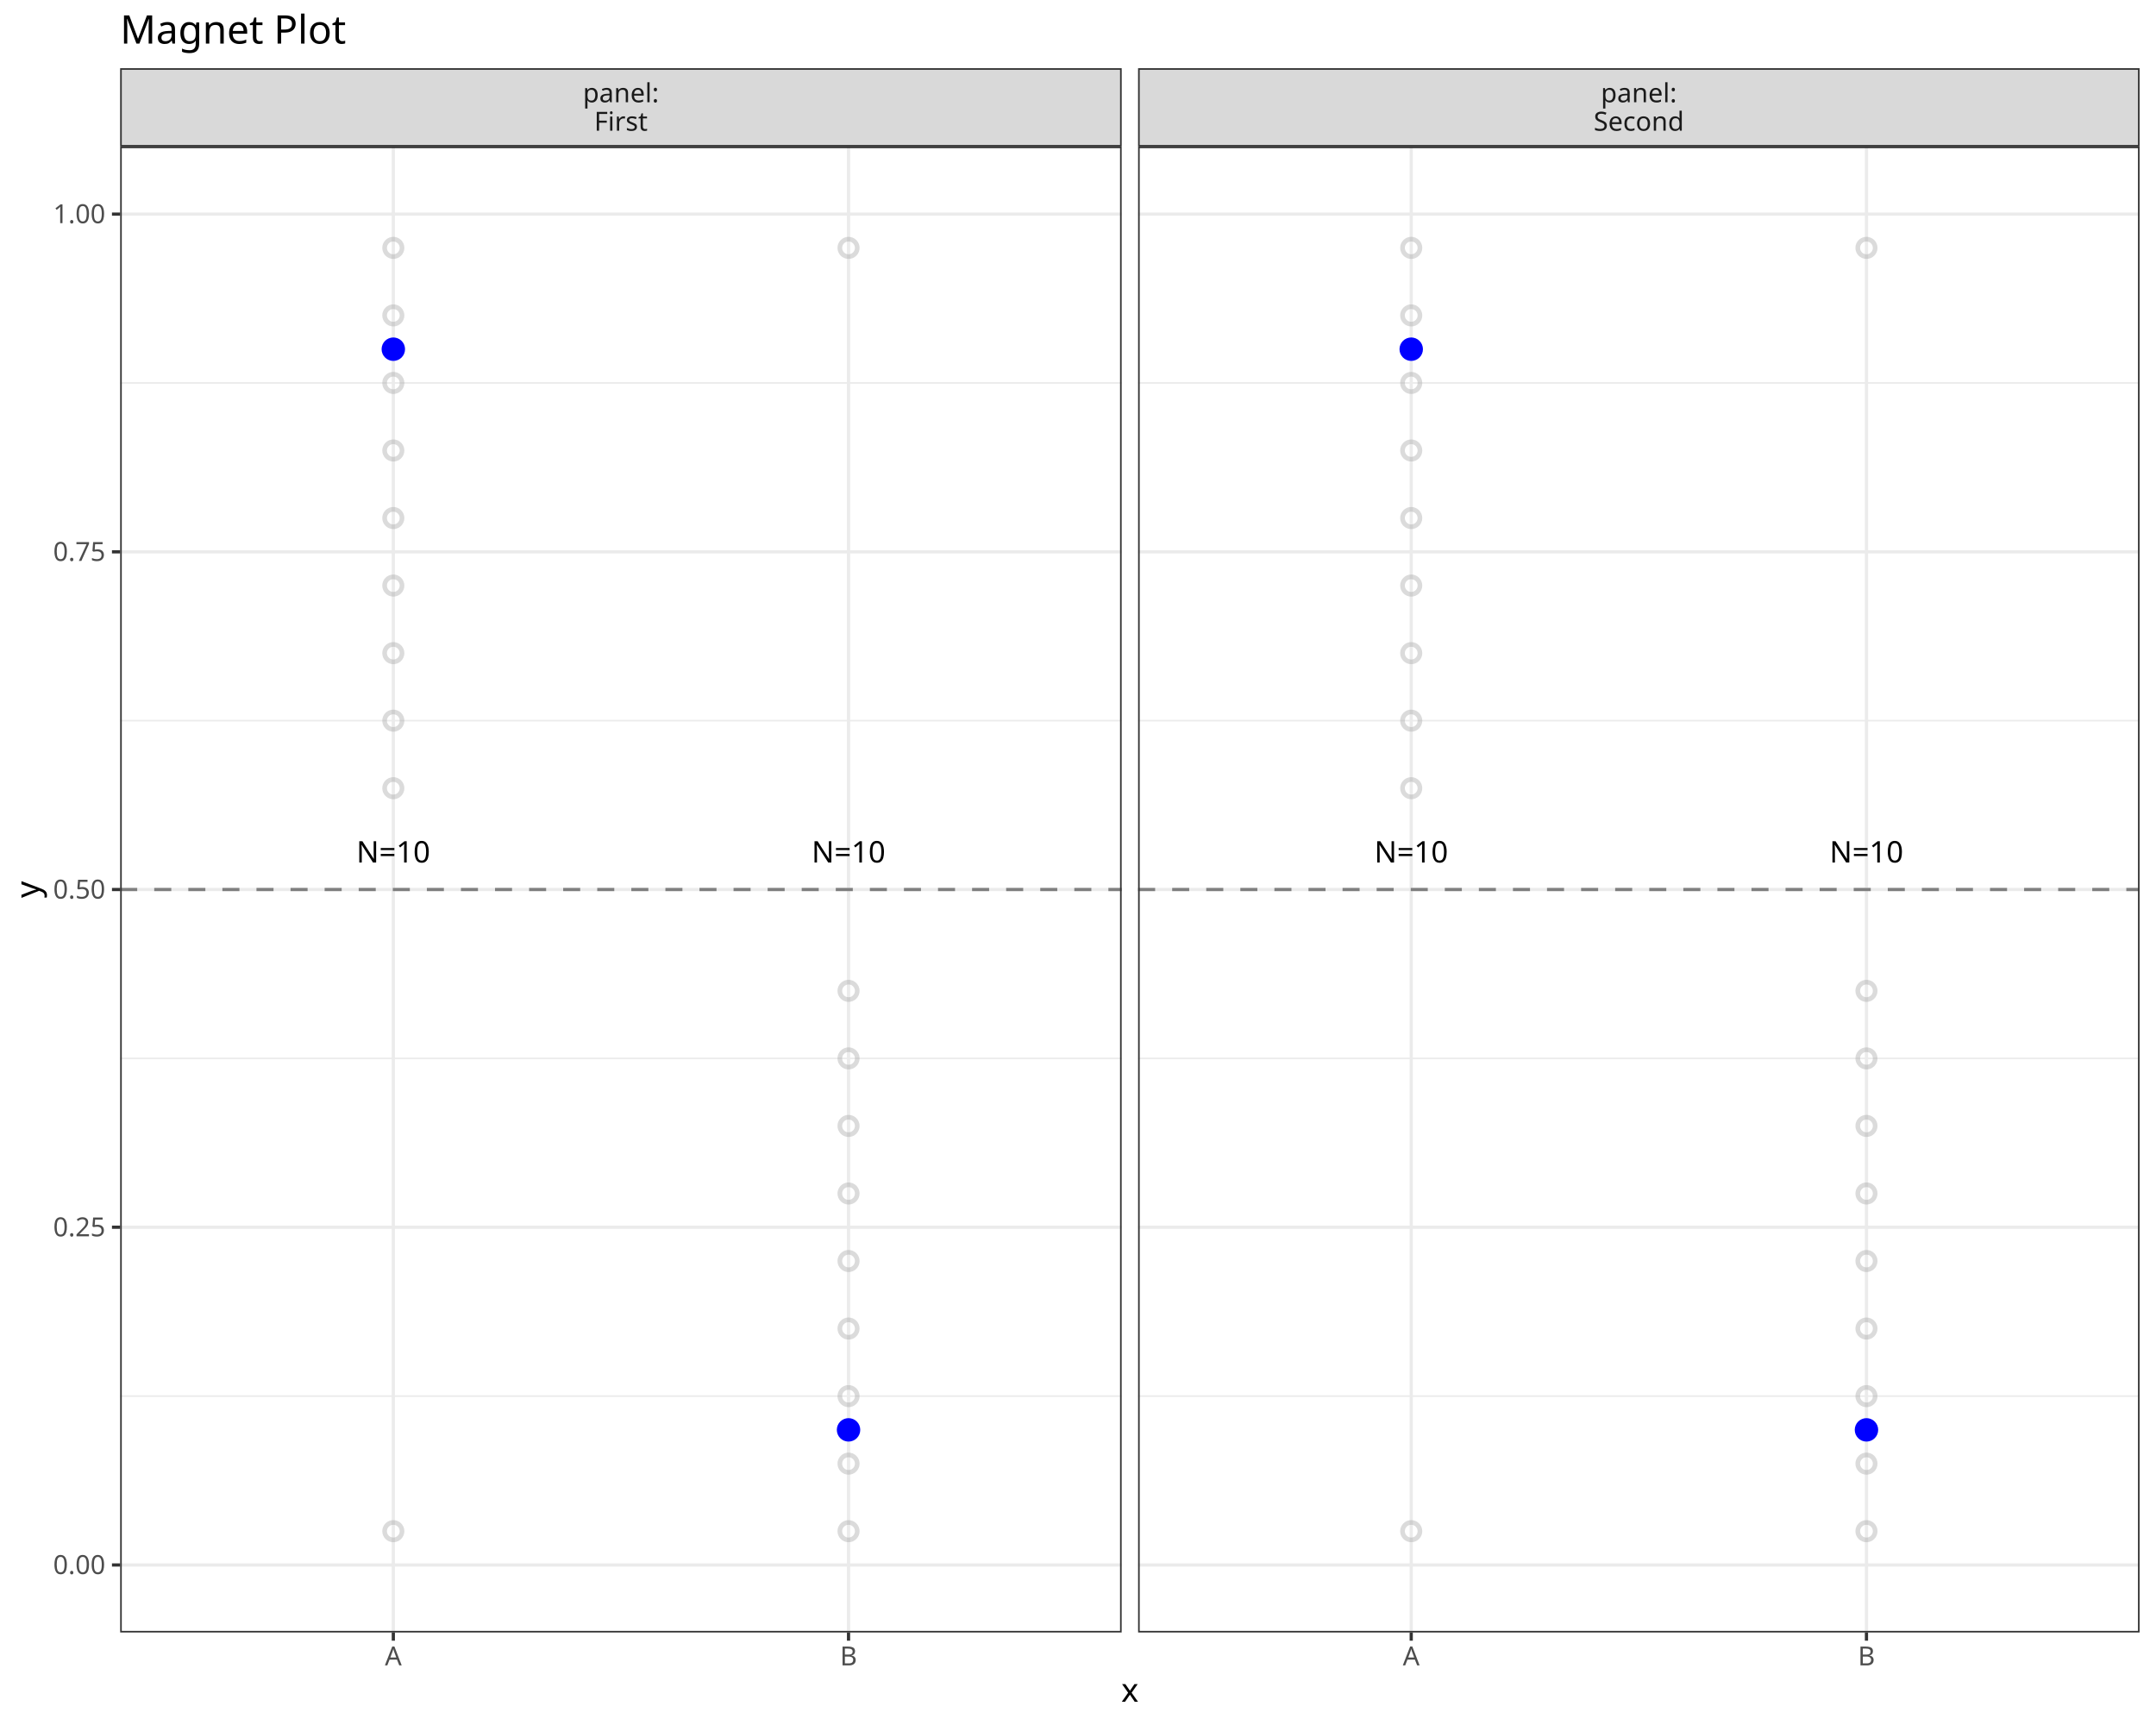
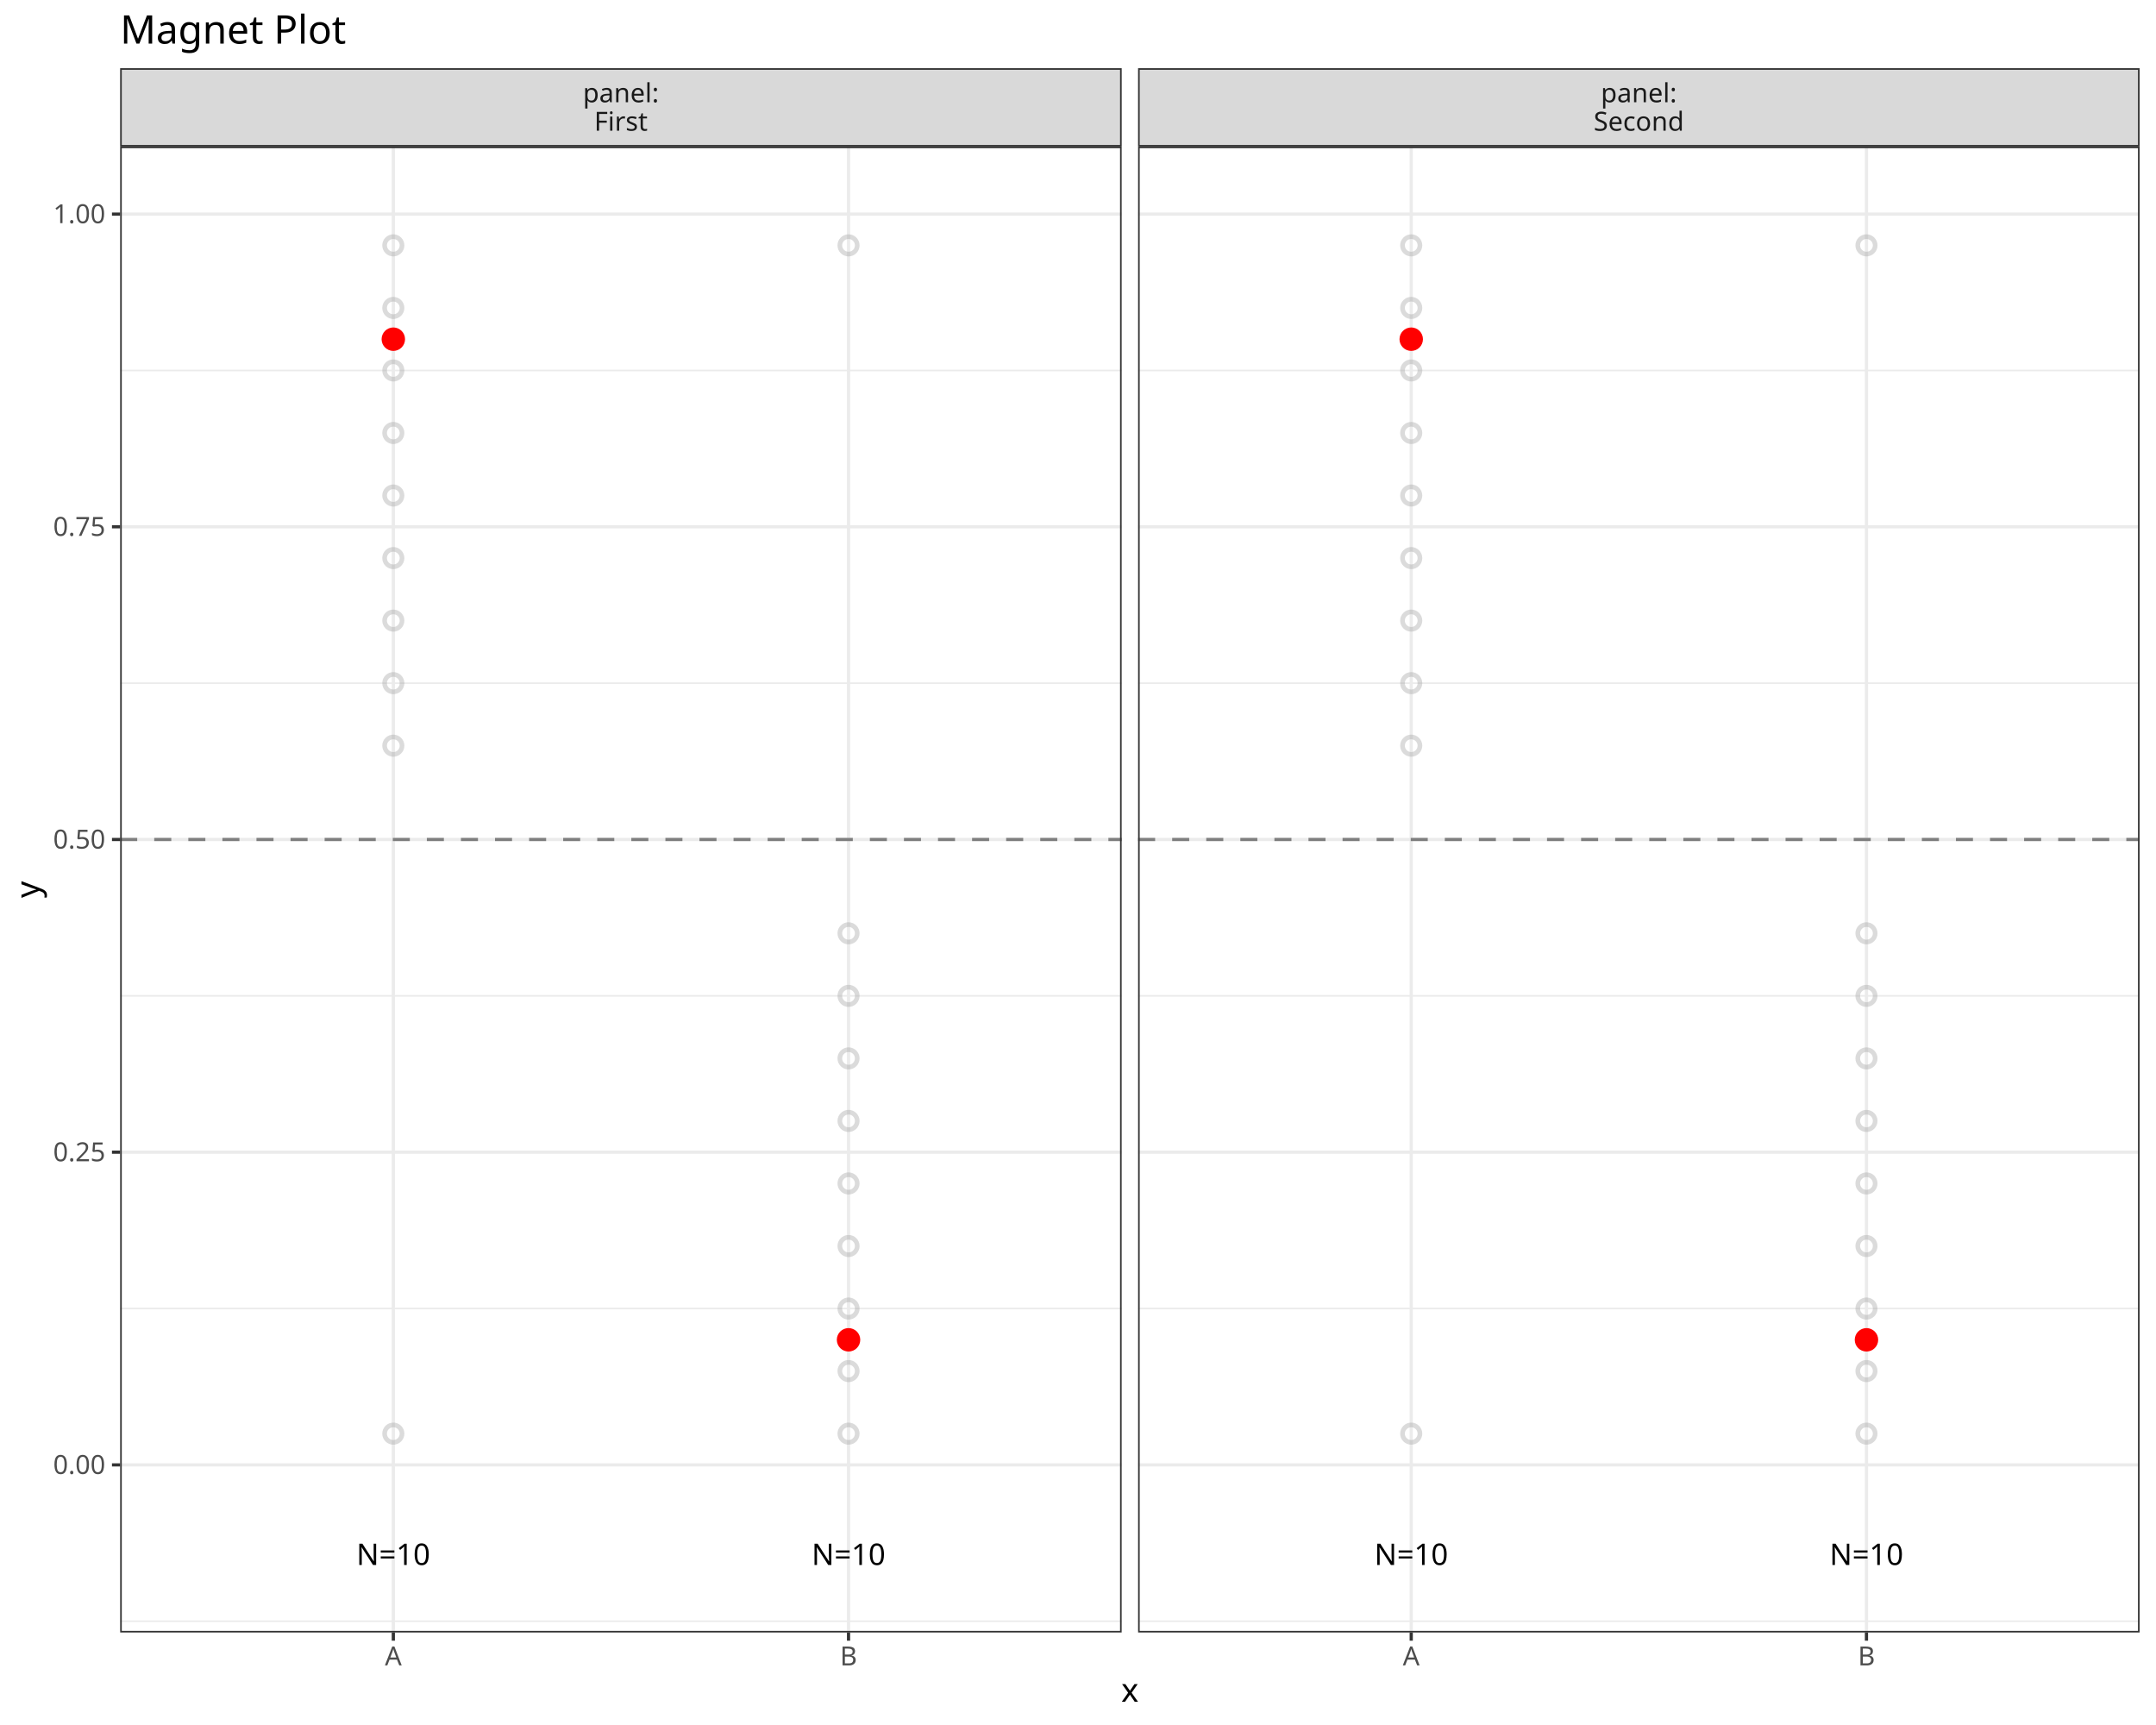
<svg xmlns="http://www.w3.org/2000/svg" class="svglite" data-engine-version="2.0" width="720.00pt" height="576.00pt" viewBox="0 0 720.00 576.00">
  <defs>
    <style type="text/css">
    .svglite line, .svglite polyline, .svglite polygon, .svglite path, .svglite rect, .svglite circle {
      fill: none;
      stroke: #000000;
      stroke-linecap: round;
      stroke-linejoin: round;
      stroke-miterlimit: 10.00;
    }
  </style>
  </defs>
  <rect width="100%" height="100%" style="stroke: none; fill: #FFFFFF;" />
  <defs>
    <clipPath id="cpMC4wMHw3MjAuMDB8MC4wMHw1NzYuMDA=">
      <rect x="0.00" y="0.00" width="720.00" height="576.00" />
    </clipPath>
  </defs>
  <g clip-path="url(#cpMC4wMHw3MjAuMDB8MC4wMHw1NzYuMDA=)">
    <rect x="0.00" y="0.00" width="720.00" height="576.00" style="stroke-width: 1.07; stroke: #FFFFFF; fill: #FFFFFF;" />
  </g>
  <defs>
    <clipPath id="cpNDAuMTN8Mzc0LjU5fDQ4Ljk0fDU0NS4xMQ==">
      <rect x="40.13" y="48.94" width="334.45" height="496.17" />
    </clipPath>
  </defs>
  <g clip-path="url(#cpNDAuMTN8Mzc0LjU5fDQ4Ljk0fDU0NS4xMQ==)">
    <rect x="40.13" y="48.94" width="334.45" height="496.17" style="stroke-width: 1.07; stroke: none; fill: #FFFFFF;" />
-     <polyline points="40.13,466.18 374.59,466.18 " style="stroke-width: 0.53; stroke: #EBEBEB; stroke-linecap: butt;" />
-     <polyline points="40.13,353.41 374.59,353.41 " style="stroke-width: 0.53; stroke: #EBEBEB; stroke-linecap: butt;" />
-     <polyline points="40.13,240.64 374.59,240.64 " style="stroke-width: 0.53; stroke: #EBEBEB; stroke-linecap: butt;" />
-     <polyline points="40.13,127.87 374.59,127.87 " style="stroke-width: 0.53; stroke: #EBEBEB; stroke-linecap: butt;" />
-     <polyline points="40.13,522.56 374.59,522.56 " style="stroke-width: 1.07; stroke: #EBEBEB; stroke-linecap: butt;" />
-     <polyline points="40.13,409.79 374.59,409.79 " style="stroke-width: 1.07; stroke: #EBEBEB; stroke-linecap: butt;" />
-     <polyline points="40.13,297.03 374.59,297.03 " style="stroke-width: 1.07; stroke: #EBEBEB; stroke-linecap: butt;" />
-     <polyline points="40.13,184.26 374.59,184.26 " style="stroke-width: 1.07; stroke: #EBEBEB; stroke-linecap: butt;" />
+     <polyline points="40.13,541.35 374.59,541.35 " style="stroke-width: 0.53; stroke: #EBEBEB; stroke-linecap: butt;" />
+     <polyline points="40.13,436.94 374.59,436.94 " style="stroke-width: 0.53; stroke: #EBEBEB; stroke-linecap: butt;" />
+     <polyline points="40.13,332.53 374.59,332.53 " style="stroke-width: 0.53; stroke: #EBEBEB; stroke-linecap: butt;" />
+     <polyline points="40.13,228.11 374.59,228.11 " style="stroke-width: 0.53; stroke: #EBEBEB; stroke-linecap: butt;" />
+     <polyline points="40.13,123.70 374.59,123.70 " style="stroke-width: 0.53; stroke: #EBEBEB; stroke-linecap: butt;" />
+     <polyline points="40.13,489.15 374.59,489.15 " style="stroke-width: 1.07; stroke: #EBEBEB; stroke-linecap: butt;" />
+     <polyline points="40.13,384.73 374.59,384.73 " style="stroke-width: 1.07; stroke: #EBEBEB; stroke-linecap: butt;" />
+     <polyline points="40.13,280.32 374.59,280.32 " style="stroke-width: 1.07; stroke: #EBEBEB; stroke-linecap: butt;" />
+     <polyline points="40.13,175.90 374.59,175.90 " style="stroke-width: 1.07; stroke: #EBEBEB; stroke-linecap: butt;" />
    <polyline points="40.13,71.49 374.59,71.49 " style="stroke-width: 1.07; stroke: #EBEBEB; stroke-linecap: butt;" />
    <polyline points="131.35,545.11 131.35,48.94 " style="stroke-width: 1.07; stroke: #EBEBEB; stroke-linecap: butt;" />
    <polyline points="283.37,545.11 283.37,48.94 " style="stroke-width: 1.07; stroke: #EBEBEB; stroke-linecap: butt;" />
-     <line x1="40.13" y1="297.03" x2="374.59" y2="297.03" style="stroke-width: 1.07; stroke: #7F7F7F; stroke-dasharray: 5.69,5.69; stroke-linecap: butt;" />
-     <circle cx="131.35" cy="511.28" r="2.91" style="stroke-width: 1.56; stroke: #A6A6A6; stroke-opacity: 0.40;" />
-     <circle cx="131.35" cy="82.77" r="2.91" style="stroke-width: 1.56; stroke: #A6A6A6; stroke-opacity: 0.40;" />
-     <circle cx="131.35" cy="105.32" r="2.91" style="stroke-width: 1.56; stroke: #A6A6A6; stroke-opacity: 0.40;" />
-     <circle cx="131.35" cy="127.87" r="2.91" style="stroke-width: 1.56; stroke: #A6A6A6; stroke-opacity: 0.40;" />
-     <circle cx="131.35" cy="150.43" r="2.91" style="stroke-width: 1.56; stroke: #A6A6A6; stroke-opacity: 0.40;" />
-     <circle cx="131.35" cy="172.98" r="2.91" style="stroke-width: 1.56; stroke: #A6A6A6; stroke-opacity: 0.40;" />
-     <circle cx="131.35" cy="195.53" r="2.91" style="stroke-width: 1.56; stroke: #A6A6A6; stroke-opacity: 0.40;" />
-     <circle cx="131.35" cy="218.09" r="2.91" style="stroke-width: 1.56; stroke: #A6A6A6; stroke-opacity: 0.40;" />
-     <circle cx="131.35" cy="240.64" r="2.91" style="stroke-width: 1.56; stroke: #A6A6A6; stroke-opacity: 0.40;" />
-     <circle cx="131.35" cy="263.19" r="2.91" style="stroke-width: 1.56; stroke: #A6A6A6; stroke-opacity: 0.40;" />
-     <circle cx="283.37" cy="511.28" r="2.91" style="stroke-width: 1.56; stroke: #A6A6A6; stroke-opacity: 0.40;" />
-     <circle cx="283.37" cy="488.73" r="2.91" style="stroke-width: 1.56; stroke: #A6A6A6; stroke-opacity: 0.40;" />
-     <circle cx="283.37" cy="466.18" r="2.91" style="stroke-width: 1.56; stroke: #A6A6A6; stroke-opacity: 0.40;" />
-     <circle cx="283.37" cy="443.62" r="2.91" style="stroke-width: 1.56; stroke: #A6A6A6; stroke-opacity: 0.40;" />
-     <circle cx="283.37" cy="421.07" r="2.91" style="stroke-width: 1.56; stroke: #A6A6A6; stroke-opacity: 0.40;" />
-     <circle cx="283.37" cy="398.52" r="2.91" style="stroke-width: 1.56; stroke: #A6A6A6; stroke-opacity: 0.40;" />
-     <circle cx="283.37" cy="375.96" r="2.91" style="stroke-width: 1.56; stroke: #A6A6A6; stroke-opacity: 0.40;" />
+     <line x1="40.13" y1="280.32" x2="374.59" y2="280.32" style="stroke-width: 1.07; stroke: #7F7F7F; stroke-dasharray: 5.69,5.69; stroke-linecap: butt;" />
+     <circle cx="131.35" cy="478.71" r="2.91" style="stroke-width: 1.56; stroke: #A6A6A6; stroke-opacity: 0.40;" />
+     <circle cx="131.35" cy="81.93" r="2.91" style="stroke-width: 1.56; stroke: #A6A6A6; stroke-opacity: 0.40;" />
+     <circle cx="131.35" cy="102.82" r="2.91" style="stroke-width: 1.56; stroke: #A6A6A6; stroke-opacity: 0.40;" />
+     <circle cx="131.35" cy="123.70" r="2.91" style="stroke-width: 1.56; stroke: #A6A6A6; stroke-opacity: 0.40;" />
+     <circle cx="131.35" cy="144.58" r="2.91" style="stroke-width: 1.56; stroke: #A6A6A6; stroke-opacity: 0.40;" />
+     <circle cx="131.35" cy="165.46" r="2.91" style="stroke-width: 1.56; stroke: #A6A6A6; stroke-opacity: 0.40;" />
+     <circle cx="131.35" cy="186.35" r="2.91" style="stroke-width: 1.56; stroke: #A6A6A6; stroke-opacity: 0.40;" />
+     <circle cx="131.35" cy="207.23" r="2.91" style="stroke-width: 1.56; stroke: #A6A6A6; stroke-opacity: 0.40;" />
+     <circle cx="131.35" cy="228.11" r="2.91" style="stroke-width: 1.56; stroke: #A6A6A6; stroke-opacity: 0.40;" />
+     <circle cx="131.35" cy="248.99" r="2.91" style="stroke-width: 1.56; stroke: #A6A6A6; stroke-opacity: 0.40;" />
+     <circle cx="283.37" cy="478.71" r="2.91" style="stroke-width: 1.56; stroke: #A6A6A6; stroke-opacity: 0.40;" />
+     <circle cx="283.37" cy="457.82" r="2.91" style="stroke-width: 1.56; stroke: #A6A6A6; stroke-opacity: 0.40;" />
+     <circle cx="283.37" cy="436.94" r="2.91" style="stroke-width: 1.56; stroke: #A6A6A6; stroke-opacity: 0.40;" />
+     <circle cx="283.37" cy="416.06" r="2.91" style="stroke-width: 1.56; stroke: #A6A6A6; stroke-opacity: 0.40;" />
+     <circle cx="283.37" cy="395.17" r="2.91" style="stroke-width: 1.56; stroke: #A6A6A6; stroke-opacity: 0.40;" />
+     <circle cx="283.37" cy="374.29" r="2.91" style="stroke-width: 1.56; stroke: #A6A6A6; stroke-opacity: 0.40;" />
    <circle cx="283.37" cy="353.41" r="2.91" style="stroke-width: 1.56; stroke: #A6A6A6; stroke-opacity: 0.40;" />
-     <circle cx="283.37" cy="330.86" r="2.91" style="stroke-width: 1.56; stroke: #A6A6A6; stroke-opacity: 0.40;" />
-     <circle cx="283.37" cy="82.77" r="2.91" style="stroke-width: 1.56; stroke: #A6A6A6; stroke-opacity: 0.40;" />
-     <circle cx="131.35" cy="116.60" r="3.56" style="stroke-width: 0.71; stroke: #0000FF; fill: #0000FF;" />
-     <circle cx="283.37" cy="477.45" r="3.56" style="stroke-width: 0.71; stroke: #0000FF; fill: #0000FF;" />
-     <text x="131.35" y="288.00" text-anchor="middle" style="font-size: 9.96px; font-family: sans;" textLength="24.09px" lengthAdjust="spacingAndGlyphs">N=10</text>
-     <text x="283.37" y="288.00" text-anchor="middle" style="font-size: 9.96px; font-family: sans;" textLength="24.09px" lengthAdjust="spacingAndGlyphs">N=10</text>
+     <circle cx="283.37" cy="332.53" r="2.91" style="stroke-width: 1.56; stroke: #A6A6A6; stroke-opacity: 0.40;" />
+     <circle cx="283.37" cy="311.64" r="2.91" style="stroke-width: 1.56; stroke: #A6A6A6; stroke-opacity: 0.40;" />
+     <circle cx="283.37" cy="81.93" r="2.91" style="stroke-width: 1.56; stroke: #A6A6A6; stroke-opacity: 0.40;" />
+     <circle cx="131.35" cy="113.26" r="3.56" style="stroke-width: 0.71; stroke: #FF0000; fill: #FF0000;" />
+     <circle cx="283.37" cy="447.38" r="3.56" style="stroke-width: 0.71; stroke: #FF0000; fill: #FF0000;" />
+     <text x="131.35" y="522.56" text-anchor="middle" style="font-size: 9.96px; font-family: sans;" textLength="24.09px" lengthAdjust="spacingAndGlyphs">N=10</text>
+     <text x="283.37" y="522.56" text-anchor="middle" style="font-size: 9.96px; font-family: sans;" textLength="24.09px" lengthAdjust="spacingAndGlyphs">N=10</text>
    <rect x="40.13" y="48.94" width="334.45" height="496.17" style="stroke-width: 1.07; stroke: #333333;" />
  </g>
  <g clip-path="url(#cpMC4wMHw3MjAuMDB8MC4wMHw1NzYuMDA=)">
</g>
  <defs>
    <clipPath id="cpMzgwLjA3fDcxNC41Mnw0OC45NHw1NDUuMTE=">
      <rect x="380.07" y="48.94" width="334.45" height="496.17" />
    </clipPath>
  </defs>
  <g clip-path="url(#cpMzgwLjA3fDcxNC41Mnw0OC45NHw1NDUuMTE=)">
    <rect x="380.07" y="48.94" width="334.45" height="496.17" style="stroke-width: 1.07; stroke: none; fill: #FFFFFF;" />
-     <polyline points="380.07,466.18 714.52,466.18 " style="stroke-width: 0.53; stroke: #EBEBEB; stroke-linecap: butt;" />
-     <polyline points="380.07,353.41 714.52,353.41 " style="stroke-width: 0.53; stroke: #EBEBEB; stroke-linecap: butt;" />
-     <polyline points="380.07,240.64 714.52,240.64 " style="stroke-width: 0.53; stroke: #EBEBEB; stroke-linecap: butt;" />
-     <polyline points="380.07,127.87 714.52,127.87 " style="stroke-width: 0.53; stroke: #EBEBEB; stroke-linecap: butt;" />
-     <polyline points="380.07,522.56 714.52,522.56 " style="stroke-width: 1.07; stroke: #EBEBEB; stroke-linecap: butt;" />
-     <polyline points="380.07,409.79 714.52,409.79 " style="stroke-width: 1.07; stroke: #EBEBEB; stroke-linecap: butt;" />
-     <polyline points="380.07,297.03 714.52,297.03 " style="stroke-width: 1.07; stroke: #EBEBEB; stroke-linecap: butt;" />
-     <polyline points="380.07,184.26 714.52,184.26 " style="stroke-width: 1.07; stroke: #EBEBEB; stroke-linecap: butt;" />
+     <polyline points="380.07,541.35 714.52,541.35 " style="stroke-width: 0.53; stroke: #EBEBEB; stroke-linecap: butt;" />
+     <polyline points="380.07,436.94 714.52,436.94 " style="stroke-width: 0.53; stroke: #EBEBEB; stroke-linecap: butt;" />
+     <polyline points="380.07,332.53 714.52,332.53 " style="stroke-width: 0.53; stroke: #EBEBEB; stroke-linecap: butt;" />
+     <polyline points="380.07,228.11 714.52,228.11 " style="stroke-width: 0.53; stroke: #EBEBEB; stroke-linecap: butt;" />
+     <polyline points="380.07,123.70 714.52,123.70 " style="stroke-width: 0.53; stroke: #EBEBEB; stroke-linecap: butt;" />
+     <polyline points="380.07,489.15 714.52,489.15 " style="stroke-width: 1.07; stroke: #EBEBEB; stroke-linecap: butt;" />
+     <polyline points="380.07,384.73 714.52,384.73 " style="stroke-width: 1.07; stroke: #EBEBEB; stroke-linecap: butt;" />
+     <polyline points="380.07,280.32 714.52,280.32 " style="stroke-width: 1.07; stroke: #EBEBEB; stroke-linecap: butt;" />
+     <polyline points="380.07,175.90 714.52,175.90 " style="stroke-width: 1.07; stroke: #EBEBEB; stroke-linecap: butt;" />
    <polyline points="380.07,71.49 714.52,71.49 " style="stroke-width: 1.07; stroke: #EBEBEB; stroke-linecap: butt;" />
    <polyline points="471.28,545.11 471.28,48.94 " style="stroke-width: 1.07; stroke: #EBEBEB; stroke-linecap: butt;" />
    <polyline points="623.31,545.11 623.31,48.94 " style="stroke-width: 1.07; stroke: #EBEBEB; stroke-linecap: butt;" />
-     <line x1="380.07" y1="297.03" x2="714.52" y2="297.03" style="stroke-width: 1.07; stroke: #7F7F7F; stroke-dasharray: 5.69,5.69; stroke-linecap: butt;" />
-     <circle cx="471.28" cy="511.28" r="2.91" style="stroke-width: 1.56; stroke: #A6A6A6; stroke-opacity: 0.40;" />
-     <circle cx="471.28" cy="82.77" r="2.91" style="stroke-width: 1.56; stroke: #A6A6A6; stroke-opacity: 0.40;" />
-     <circle cx="471.28" cy="105.32" r="2.91" style="stroke-width: 1.56; stroke: #A6A6A6; stroke-opacity: 0.40;" />
-     <circle cx="471.28" cy="127.87" r="2.91" style="stroke-width: 1.56; stroke: #A6A6A6; stroke-opacity: 0.40;" />
-     <circle cx="471.28" cy="150.43" r="2.91" style="stroke-width: 1.56; stroke: #A6A6A6; stroke-opacity: 0.40;" />
-     <circle cx="471.28" cy="172.98" r="2.91" style="stroke-width: 1.56; stroke: #A6A6A6; stroke-opacity: 0.40;" />
-     <circle cx="471.28" cy="195.53" r="2.91" style="stroke-width: 1.56; stroke: #A6A6A6; stroke-opacity: 0.40;" />
-     <circle cx="471.28" cy="218.09" r="2.91" style="stroke-width: 1.56; stroke: #A6A6A6; stroke-opacity: 0.40;" />
-     <circle cx="471.28" cy="240.64" r="2.91" style="stroke-width: 1.56; stroke: #A6A6A6; stroke-opacity: 0.40;" />
-     <circle cx="471.28" cy="263.19" r="2.91" style="stroke-width: 1.56; stroke: #A6A6A6; stroke-opacity: 0.40;" />
-     <circle cx="623.31" cy="511.28" r="2.91" style="stroke-width: 1.56; stroke: #A6A6A6; stroke-opacity: 0.40;" />
-     <circle cx="623.31" cy="488.73" r="2.91" style="stroke-width: 1.56; stroke: #A6A6A6; stroke-opacity: 0.40;" />
-     <circle cx="623.31" cy="466.18" r="2.91" style="stroke-width: 1.56; stroke: #A6A6A6; stroke-opacity: 0.40;" />
-     <circle cx="623.31" cy="443.62" r="2.91" style="stroke-width: 1.56; stroke: #A6A6A6; stroke-opacity: 0.40;" />
-     <circle cx="623.31" cy="421.07" r="2.91" style="stroke-width: 1.56; stroke: #A6A6A6; stroke-opacity: 0.40;" />
-     <circle cx="623.31" cy="398.52" r="2.91" style="stroke-width: 1.56; stroke: #A6A6A6; stroke-opacity: 0.40;" />
-     <circle cx="623.31" cy="375.96" r="2.91" style="stroke-width: 1.56; stroke: #A6A6A6; stroke-opacity: 0.40;" />
+     <line x1="380.07" y1="280.32" x2="714.52" y2="280.32" style="stroke-width: 1.07; stroke: #7F7F7F; stroke-dasharray: 5.69,5.69; stroke-linecap: butt;" />
+     <circle cx="471.28" cy="478.71" r="2.91" style="stroke-width: 1.56; stroke: #A6A6A6; stroke-opacity: 0.40;" />
+     <circle cx="471.28" cy="81.93" r="2.91" style="stroke-width: 1.56; stroke: #A6A6A6; stroke-opacity: 0.40;" />
+     <circle cx="471.28" cy="102.82" r="2.91" style="stroke-width: 1.56; stroke: #A6A6A6; stroke-opacity: 0.40;" />
+     <circle cx="471.28" cy="123.70" r="2.91" style="stroke-width: 1.56; stroke: #A6A6A6; stroke-opacity: 0.40;" />
+     <circle cx="471.28" cy="144.58" r="2.91" style="stroke-width: 1.56; stroke: #A6A6A6; stroke-opacity: 0.40;" />
+     <circle cx="471.28" cy="165.46" r="2.91" style="stroke-width: 1.56; stroke: #A6A6A6; stroke-opacity: 0.40;" />
+     <circle cx="471.28" cy="186.35" r="2.91" style="stroke-width: 1.56; stroke: #A6A6A6; stroke-opacity: 0.40;" />
+     <circle cx="471.28" cy="207.23" r="2.91" style="stroke-width: 1.56; stroke: #A6A6A6; stroke-opacity: 0.40;" />
+     <circle cx="471.28" cy="228.11" r="2.91" style="stroke-width: 1.56; stroke: #A6A6A6; stroke-opacity: 0.40;" />
+     <circle cx="471.28" cy="248.99" r="2.91" style="stroke-width: 1.56; stroke: #A6A6A6; stroke-opacity: 0.40;" />
+     <circle cx="623.31" cy="478.71" r="2.91" style="stroke-width: 1.56; stroke: #A6A6A6; stroke-opacity: 0.40;" />
+     <circle cx="623.31" cy="457.82" r="2.91" style="stroke-width: 1.56; stroke: #A6A6A6; stroke-opacity: 0.40;" />
+     <circle cx="623.31" cy="436.94" r="2.91" style="stroke-width: 1.56; stroke: #A6A6A6; stroke-opacity: 0.40;" />
+     <circle cx="623.31" cy="416.06" r="2.91" style="stroke-width: 1.56; stroke: #A6A6A6; stroke-opacity: 0.40;" />
+     <circle cx="623.31" cy="395.17" r="2.91" style="stroke-width: 1.56; stroke: #A6A6A6; stroke-opacity: 0.40;" />
+     <circle cx="623.31" cy="374.29" r="2.91" style="stroke-width: 1.56; stroke: #A6A6A6; stroke-opacity: 0.40;" />
    <circle cx="623.31" cy="353.41" r="2.91" style="stroke-width: 1.56; stroke: #A6A6A6; stroke-opacity: 0.40;" />
-     <circle cx="623.31" cy="330.86" r="2.91" style="stroke-width: 1.56; stroke: #A6A6A6; stroke-opacity: 0.40;" />
-     <circle cx="623.31" cy="82.77" r="2.91" style="stroke-width: 1.56; stroke: #A6A6A6; stroke-opacity: 0.40;" />
-     <circle cx="471.28" cy="116.60" r="3.56" style="stroke-width: 0.71; stroke: #0000FF; fill: #0000FF;" />
-     <circle cx="623.31" cy="477.45" r="3.56" style="stroke-width: 0.71; stroke: #0000FF; fill: #0000FF;" />
-     <text x="471.28" y="288.00" text-anchor="middle" style="font-size: 9.96px; font-family: sans;" textLength="24.09px" lengthAdjust="spacingAndGlyphs">N=10</text>
-     <text x="623.31" y="288.00" text-anchor="middle" style="font-size: 9.96px; font-family: sans;" textLength="24.09px" lengthAdjust="spacingAndGlyphs">N=10</text>
+     <circle cx="623.31" cy="332.53" r="2.91" style="stroke-width: 1.56; stroke: #A6A6A6; stroke-opacity: 0.40;" />
+     <circle cx="623.31" cy="311.64" r="2.91" style="stroke-width: 1.56; stroke: #A6A6A6; stroke-opacity: 0.40;" />
+     <circle cx="623.31" cy="81.93" r="2.91" style="stroke-width: 1.56; stroke: #A6A6A6; stroke-opacity: 0.40;" />
+     <circle cx="471.28" cy="113.26" r="3.56" style="stroke-width: 0.71; stroke: #FF0000; fill: #FF0000;" />
+     <circle cx="623.31" cy="447.38" r="3.56" style="stroke-width: 0.71; stroke: #FF0000; fill: #FF0000;" />
+     <text x="471.28" y="522.56" text-anchor="middle" style="font-size: 9.96px; font-family: sans;" textLength="24.09px" lengthAdjust="spacingAndGlyphs">N=10</text>
+     <text x="623.31" y="522.56" text-anchor="middle" style="font-size: 9.96px; font-family: sans;" textLength="24.09px" lengthAdjust="spacingAndGlyphs">N=10</text>
    <rect x="380.07" y="48.94" width="334.45" height="496.17" style="stroke-width: 1.07; stroke: #333333;" />
  </g>
  <g clip-path="url(#cpMC4wMHw3MjAuMDB8MC4wMHw1NzYuMDA=)">
</g>
  <defs>
    <clipPath id="cpNDAuMTN8Mzc0LjU5fDIyLjc4fDQ4Ljk0">
      <rect x="40.13" y="22.78" width="334.45" height="26.15" />
    </clipPath>
  </defs>
  <g clip-path="url(#cpNDAuMTN8Mzc0LjU5fDIyLjc4fDQ4Ljk0)">
    <rect x="40.13" y="22.78" width="334.45" height="26.15" style="stroke-width: 1.07; stroke: #333333; fill: #D9D9D9;" />
    <text x="207.36" y="34.14" text-anchor="middle" style="font-size: 8.80px; fill: #1A1A1A; font-family: sans;" textLength="23.98px" lengthAdjust="spacingAndGlyphs">panel:</text>
    <text x="207.36" y="43.64" text-anchor="middle" style="font-size: 8.80px; fill: #1A1A1A; font-family: sans;" textLength="17.11px" lengthAdjust="spacingAndGlyphs">First</text>
  </g>
  <g clip-path="url(#cpMC4wMHw3MjAuMDB8MC4wMHw1NzYuMDA=)">
</g>
  <defs>
    <clipPath id="cpMzgwLjA3fDcxNC41MnwyMi43OHw0OC45NA==">
      <rect x="380.07" y="22.78" width="334.45" height="26.15" />
    </clipPath>
  </defs>
  <g clip-path="url(#cpMzgwLjA3fDcxNC41MnwyMi43OHw0OC45NA==)">
    <rect x="380.07" y="22.78" width="334.45" height="26.15" style="stroke-width: 1.07; stroke: #333333; fill: #D9D9D9;" />
    <text x="547.29" y="34.14" text-anchor="middle" style="font-size: 8.80px; fill: #1A1A1A; font-family: sans;" textLength="23.98px" lengthAdjust="spacingAndGlyphs">panel:</text>
    <text x="547.29" y="43.64" text-anchor="middle" style="font-size: 8.80px; fill: #1A1A1A; font-family: sans;" textLength="29.85px" lengthAdjust="spacingAndGlyphs">Second</text>
  </g>
  <g clip-path="url(#cpMC4wMHw3MjAuMDB8MC4wMHw1NzYuMDA=)">
    <polyline points="131.35,547.85 131.35,545.11 " style="stroke-width: 1.07; stroke: #333333; stroke-linecap: butt;" />
    <polyline points="283.37,547.85 283.37,545.11 " style="stroke-width: 1.07; stroke: #333333; stroke-linecap: butt;" />
    <text x="131.35" y="556.10" text-anchor="middle" style="font-size: 8.80px; fill: #4D4D4D; font-family: sans;" textLength="5.87px" lengthAdjust="spacingAndGlyphs">A</text>
    <text x="283.37" y="556.10" text-anchor="middle" style="font-size: 8.80px; fill: #4D4D4D; font-family: sans;" textLength="5.87px" lengthAdjust="spacingAndGlyphs">B</text>
    <polyline points="471.28,547.85 471.28,545.11 " style="stroke-width: 1.07; stroke: #333333; stroke-linecap: butt;" />
    <polyline points="623.31,547.85 623.31,545.11 " style="stroke-width: 1.07; stroke: #333333; stroke-linecap: butt;" />
    <text x="471.28" y="556.10" text-anchor="middle" style="font-size: 8.80px; fill: #4D4D4D; font-family: sans;" textLength="5.87px" lengthAdjust="spacingAndGlyphs">A</text>
    <text x="623.31" y="556.10" text-anchor="middle" style="font-size: 8.80px; fill: #4D4D4D; font-family: sans;" textLength="5.87px" lengthAdjust="spacingAndGlyphs">B</text>
-     <text x="35.20" y="525.59" text-anchor="end" style="font-size: 8.80px; fill: #4D4D4D; font-family: sans;" textLength="17.13px" lengthAdjust="spacingAndGlyphs">0.00</text>
-     <text x="35.20" y="412.82" text-anchor="end" style="font-size: 8.80px; fill: #4D4D4D; font-family: sans;" textLength="17.13px" lengthAdjust="spacingAndGlyphs">0.25</text>
-     <text x="35.20" y="300.05" text-anchor="end" style="font-size: 8.80px; fill: #4D4D4D; font-family: sans;" textLength="17.13px" lengthAdjust="spacingAndGlyphs">0.50</text>
-     <text x="35.20" y="187.29" text-anchor="end" style="font-size: 8.80px; fill: #4D4D4D; font-family: sans;" textLength="17.13px" lengthAdjust="spacingAndGlyphs">0.75</text>
+     <text x="35.20" y="492.17" text-anchor="end" style="font-size: 8.80px; fill: #4D4D4D; font-family: sans;" textLength="17.13px" lengthAdjust="spacingAndGlyphs">0.00</text>
+     <text x="35.20" y="387.76" text-anchor="end" style="font-size: 8.80px; fill: #4D4D4D; font-family: sans;" textLength="17.13px" lengthAdjust="spacingAndGlyphs">0.25</text>
+     <text x="35.20" y="283.35" text-anchor="end" style="font-size: 8.80px; fill: #4D4D4D; font-family: sans;" textLength="17.13px" lengthAdjust="spacingAndGlyphs">0.50</text>
+     <text x="35.20" y="178.93" text-anchor="end" style="font-size: 8.80px; fill: #4D4D4D; font-family: sans;" textLength="17.13px" lengthAdjust="spacingAndGlyphs">0.75</text>
    <text x="35.20" y="74.52" text-anchor="end" style="font-size: 8.80px; fill: #4D4D4D; font-family: sans;" textLength="17.13px" lengthAdjust="spacingAndGlyphs">1.00</text>
-     <polyline points="37.39,522.56 40.13,522.56 " style="stroke-width: 1.07; stroke: #333333; stroke-linecap: butt;" />
-     <polyline points="37.39,409.79 40.13,409.79 " style="stroke-width: 1.07; stroke: #333333; stroke-linecap: butt;" />
-     <polyline points="37.39,297.03 40.13,297.03 " style="stroke-width: 1.07; stroke: #333333; stroke-linecap: butt;" />
-     <polyline points="37.39,184.26 40.13,184.26 " style="stroke-width: 1.07; stroke: #333333; stroke-linecap: butt;" />
+     <polyline points="37.39,489.15 40.13,489.15 " style="stroke-width: 1.07; stroke: #333333; stroke-linecap: butt;" />
+     <polyline points="37.39,384.73 40.13,384.73 " style="stroke-width: 1.07; stroke: #333333; stroke-linecap: butt;" />
+     <polyline points="37.39,280.32 40.13,280.32 " style="stroke-width: 1.07; stroke: #333333; stroke-linecap: butt;" />
+     <polyline points="37.39,175.90 40.13,175.90 " style="stroke-width: 1.07; stroke: #333333; stroke-linecap: butt;" />
    <polyline points="37.39,71.49 40.13,71.49 " style="stroke-width: 1.07; stroke: #333333; stroke-linecap: butt;" />
    <text x="377.33" y="568.24" text-anchor="middle" style="font-size: 11.00px; font-family: sans;" textLength="5.50px" lengthAdjust="spacingAndGlyphs">x</text>
    <text transform="translate(13.05,297.03) rotate(-90)" text-anchor="middle" style="font-size: 11.00px; font-family: sans;" textLength="5.50px" lengthAdjust="spacingAndGlyphs">y</text>
    <text x="40.13" y="14.56" style="font-size: 13.20px; font-family: sans;" textLength="70.45px" lengthAdjust="spacingAndGlyphs">Magnet Plot</text>
  </g>
</svg>
